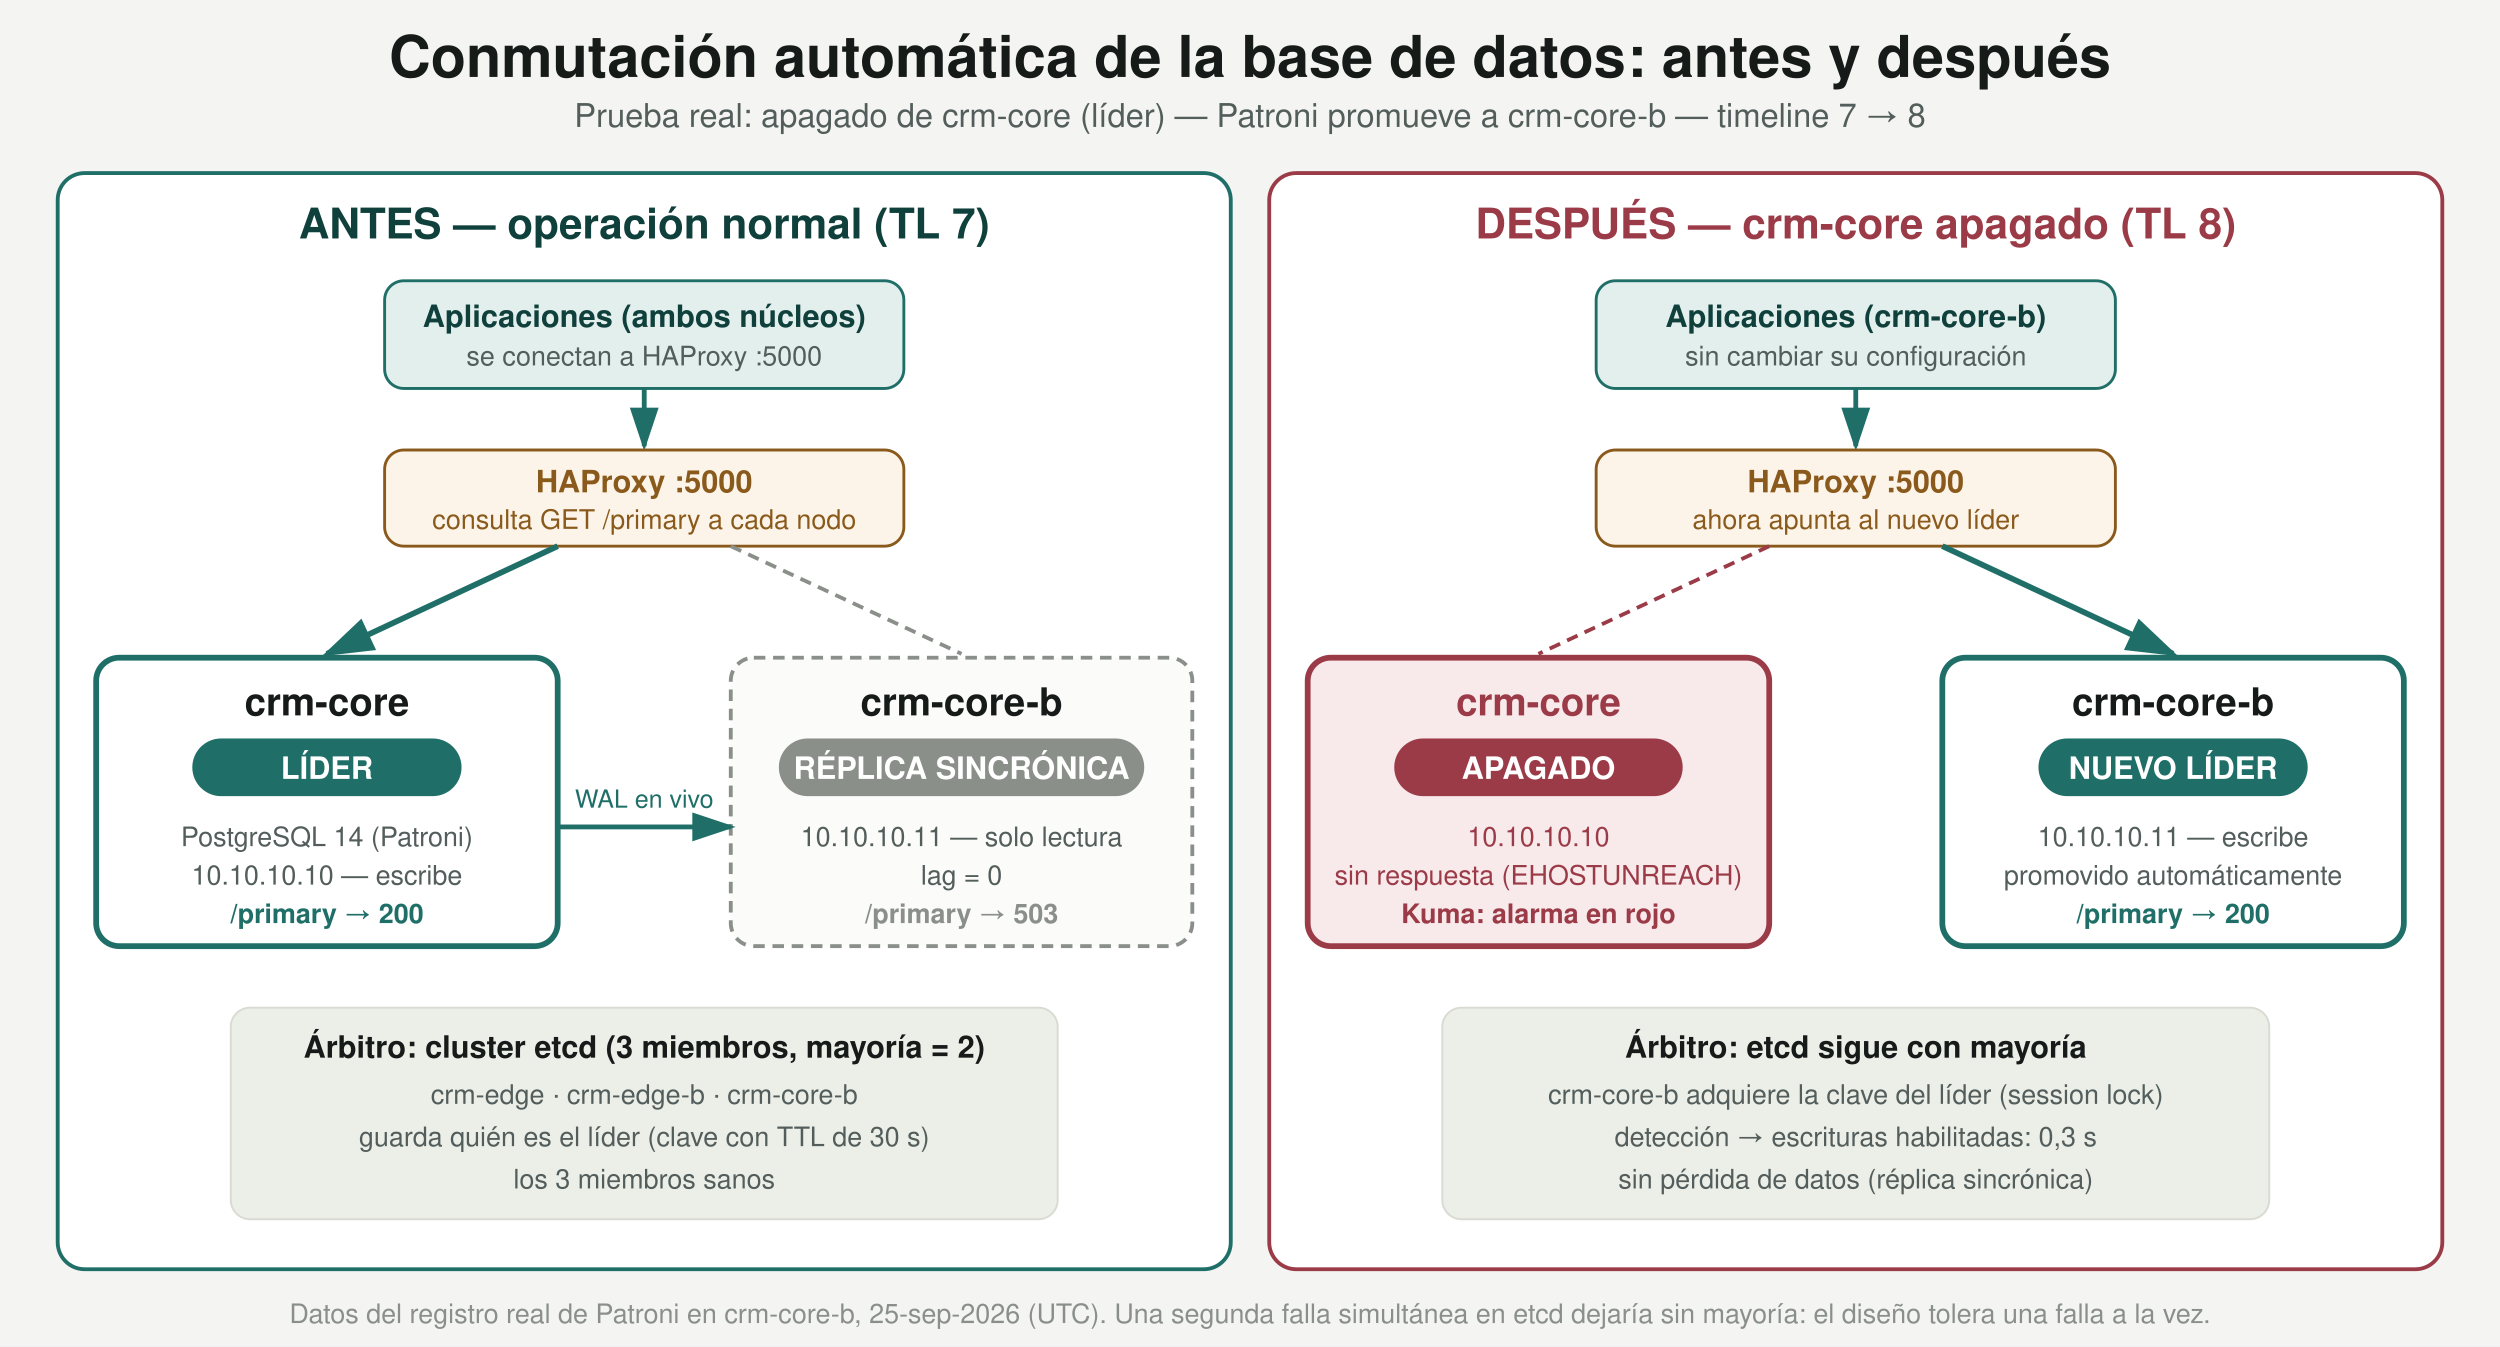
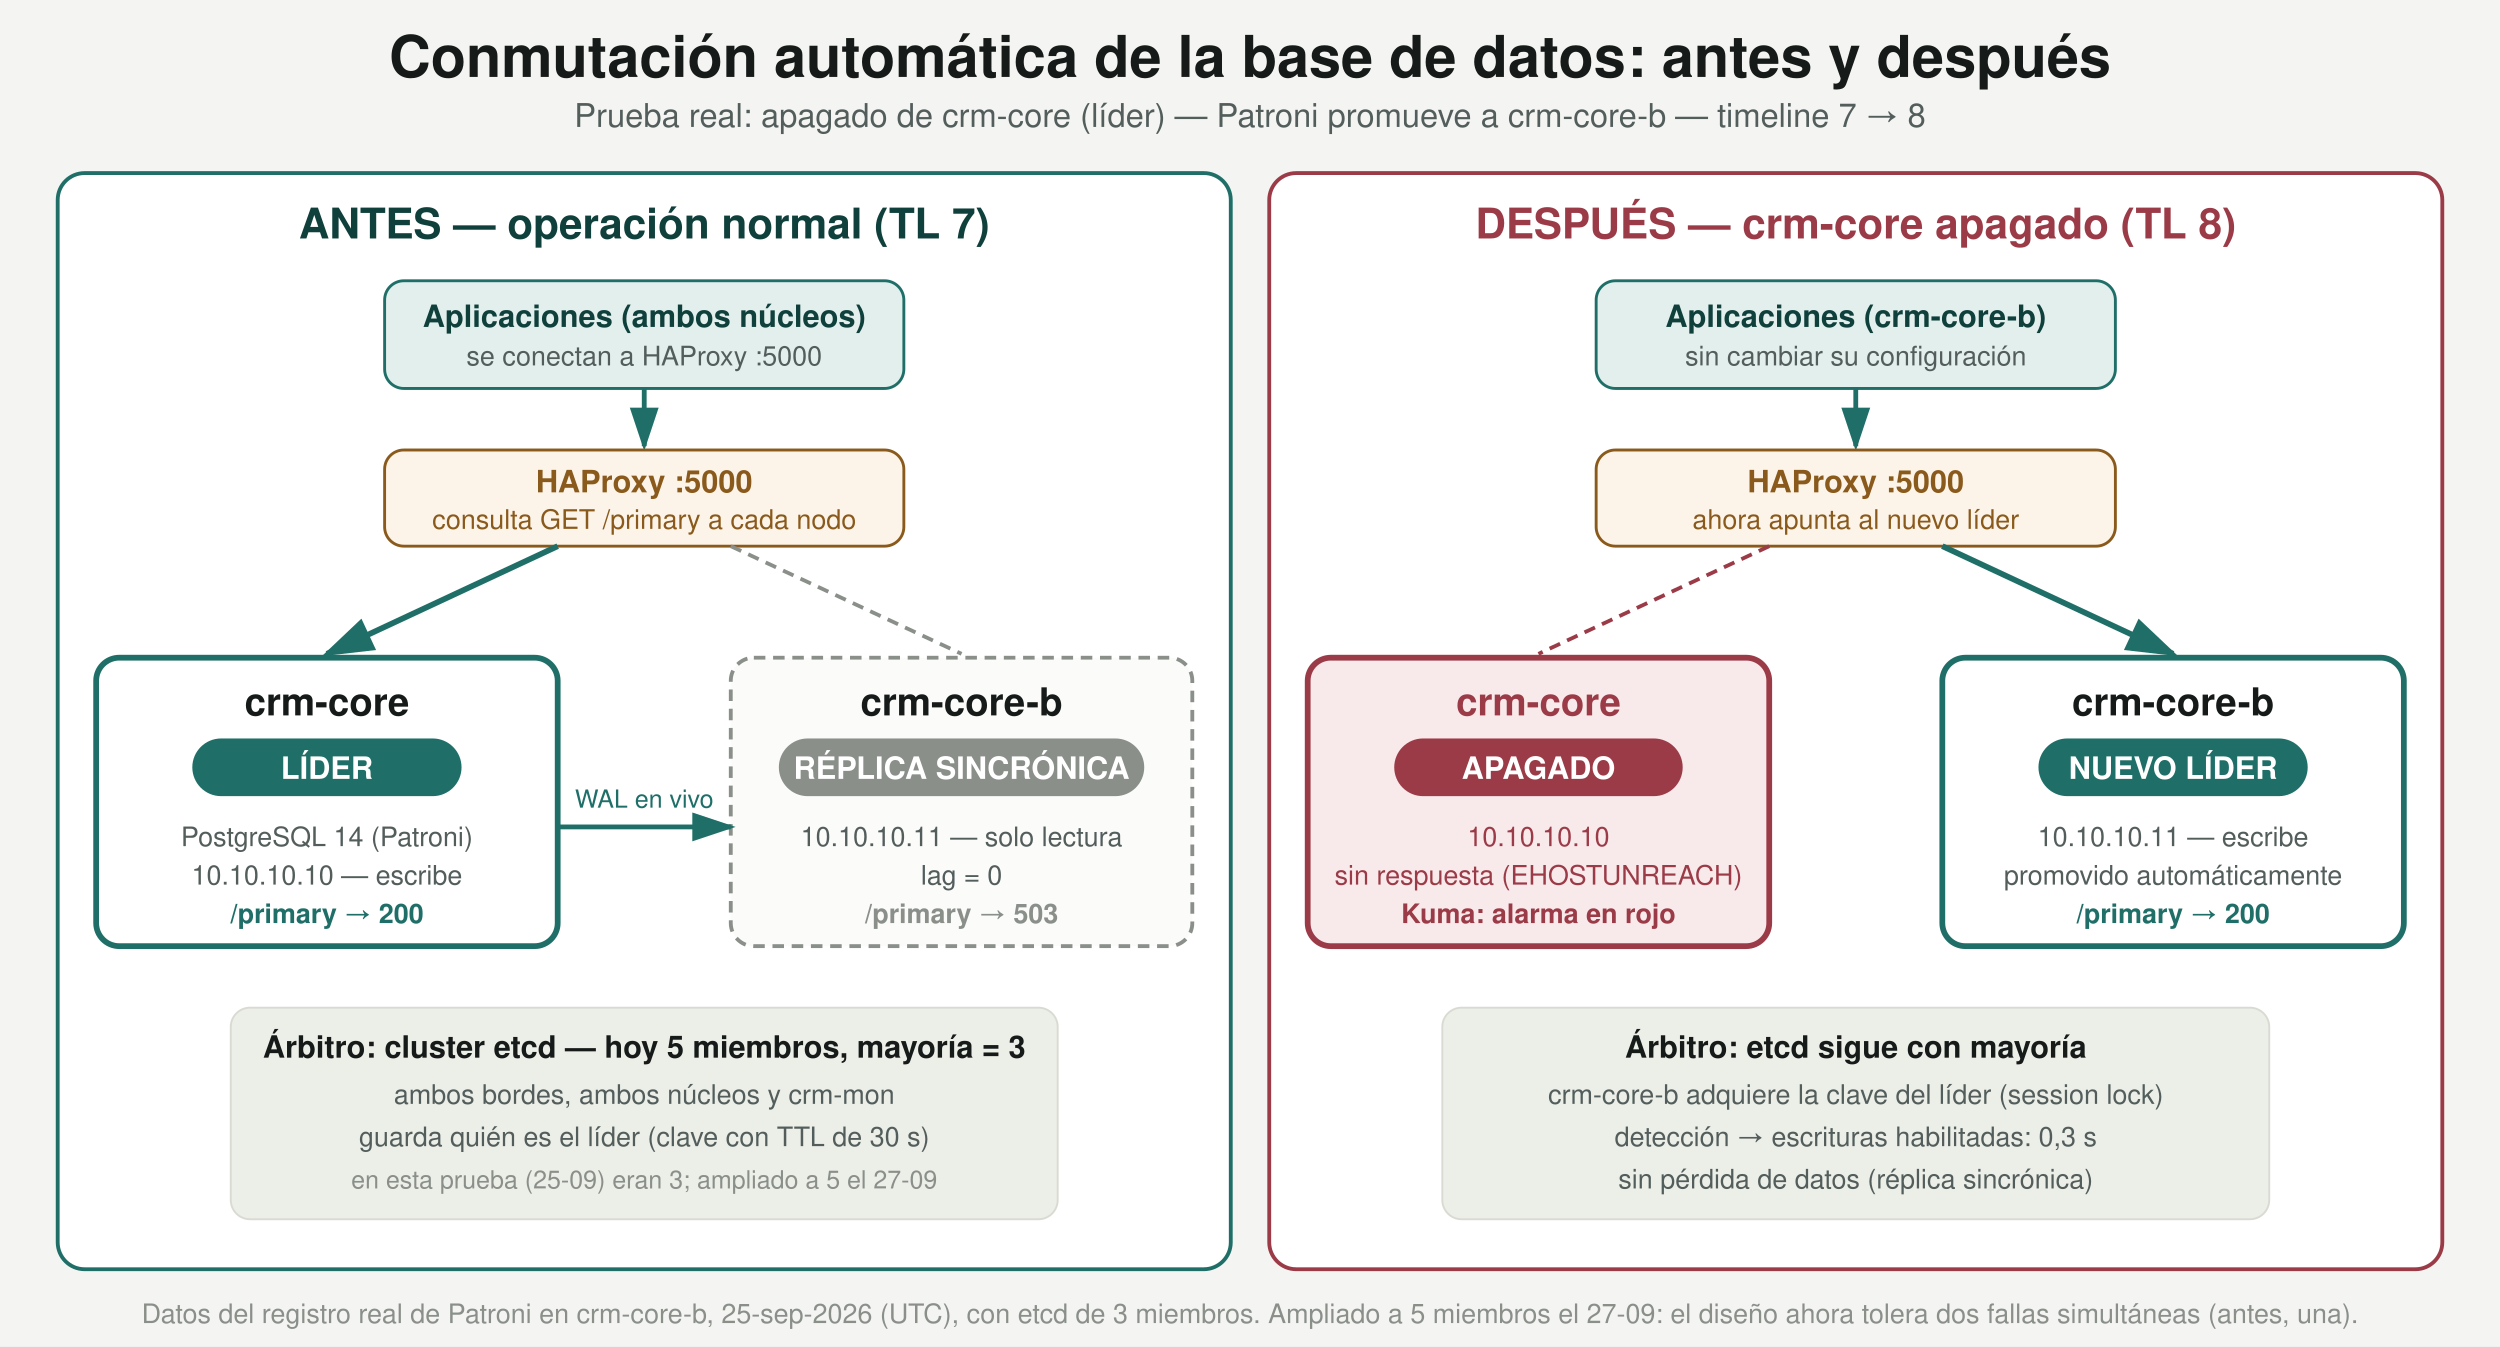
<svg xmlns="http://www.w3.org/2000/svg" viewBox="0 0 1300 700" font-family="Segoe UI, Helvetica, Arial, sans-serif">
  <rect width="1300" height="700" fill="#f4f5f2" />
  <text x="650" y="40" text-anchor="middle" font-size="30" font-weight="700" fill="#161b1a">Conmutación automática de la base de datos: antes y después</text>
  <text x="650" y="66" text-anchor="middle" font-size="17" fill="#535e5c">Prueba real: apagado de crm-core (líder) — Patroni promueve a crm-core-b — timeline 7 → 8</text>
  <defs>
    <marker id="a" markerWidth="10" markerHeight="10" refX="8" refY="3" orient="auto">
      <path d="M0,0 L0,6 L9,3 z" fill="#1f6f68" />
    </marker>
    <marker id="r" markerWidth="10" markerHeight="10" refX="8" refY="3" orient="auto">
      <path d="M0,0 L0,6 L9,3 z" fill="#9b3b47" />
    </marker>
  </defs>
  <rect x="30" y="90" width="610" height="570" rx="14" fill="#ffffff" stroke="#1f6f68" stroke-width="2" />
  <text x="335" y="124" text-anchor="middle" font-size="22" font-weight="700" fill="#0f403c">ANTES — operación normal (TL 7)</text>
  <rect x="200" y="146" width="270" height="56" rx="10" fill="#e2efec" stroke="#1f6f68" stroke-width="1.5" />
  <text x="335" y="170" text-anchor="middle" font-size="16" font-weight="700" fill="#0f403c">Aplicaciones (ambos núcleos)</text>
  <text x="335" y="190" text-anchor="middle" font-size="14" fill="#535e5c">se conectan a HAProxy :5000</text>
  <line x1="335" y1="202" x2="335" y2="232" stroke="#1f6f68" stroke-width="2.5" marker-end="url(#a)" />
  <rect x="200" y="234" width="270" height="50" rx="10" fill="#fdf4e9" stroke="#8a5a1c" stroke-width="1.5" />
  <text x="335" y="256" text-anchor="middle" font-size="16" font-weight="700" fill="#8a5a1c">HAProxy :5000</text>
  <text x="335" y="275" text-anchor="middle" font-size="14" fill="#8a5a1c">consulta GET /primary a cada nodo</text>
  <line x1="290" y1="284" x2="170" y2="340" stroke="#1f6f68" stroke-width="3" marker-end="url(#a)" />
  <line x1="380" y1="284" x2="500" y2="340" stroke="#8a8f8a" stroke-width="2" stroke-dasharray="6,4" />
  <rect x="50" y="342" width="240" height="150" rx="12" fill="#ffffff" stroke="#1f6f68" stroke-width="3" />
  <text x="170" y="372" text-anchor="middle" font-size="20" font-weight="700" fill="#161b1a">crm-core</text>
  <rect x="100" y="384" width="140" height="30" rx="15" fill="#1f6f68" />
  <text x="170" y="405" text-anchor="middle" font-size="16" font-weight="700" fill="#ffffff">LÍDER</text>
  <text x="170" y="440" text-anchor="middle" font-size="14" fill="#535e5c">PostgreSQL 14 (Patroni)</text>
  <text x="170" y="460" text-anchor="middle" font-size="14" fill="#535e5c">10.10.10.10 — escribe</text>
  <text x="170" y="480" text-anchor="middle" font-size="14" fill="#1f6f68" font-weight="600">/primary → 200</text>
  <rect x="380" y="342" width="240" height="150" rx="12" fill="#fbfbfa" stroke="#8a8f8a" stroke-width="2" stroke-dasharray="6,4" />
  <text x="500" y="372" text-anchor="middle" font-size="20" font-weight="700" fill="#161b1a">crm-core-b</text>
  <rect x="405" y="384" width="190" height="30" rx="15" fill="#8a8f8a" />
  <text x="500" y="405" text-anchor="middle" font-size="16" font-weight="700" fill="#ffffff">RÉPLICA SINCRÓNICA</text>
  <text x="500" y="440" text-anchor="middle" font-size="14" fill="#535e5c">10.10.10.11 — solo lectura</text>
  <text x="500" y="460" text-anchor="middle" font-size="14" fill="#535e5c">lag = 0</text>
  <text x="500" y="480" text-anchor="middle" font-size="14" fill="#8a8f8a" font-weight="600">/primary → 503</text>
  <path d="M 290 430 L 380 430" stroke="#1f6f68" stroke-width="2.5" fill="none" marker-end="url(#a)" />
  <text x="335" y="420" text-anchor="middle" font-size="13" fill="#1f6f68">WAL en vivo</text>
  <rect x="120" y="524" width="430" height="110" rx="10" fill="#eceee8" stroke="#d9dbd3" />
-   <text x="335" y="550" text-anchor="middle" font-size="16" font-weight="700" fill="#161b1a">Árbitro: cluster etcd (3 miembros, mayoría = 2)</text>
-   <text x="335" y="574" text-anchor="middle" font-size="14" fill="#535e5c">crm-edge · crm-edge-b · crm-core-b</text>
+   <text x="335" y="550" text-anchor="middle" font-size="16" font-weight="700" fill="#161b1a">Árbitro: cluster etcd — hoy 5 miembros, mayoría = 3</text>
+   <text x="335" y="574" text-anchor="middle" font-size="14" fill="#535e5c">ambos bordes, ambos núcleos y crm-mon</text>
  <text x="335" y="596" text-anchor="middle" font-size="14" fill="#535e5c">guarda quién es el líder (clave con TTL de 30 s)</text>
-   <text x="335" y="618" text-anchor="middle" font-size="14" fill="#535e5c">los 3 miembros sanos</text>
+   <text x="335" y="618" text-anchor="middle" font-size="13" fill="#8a8f8a">en esta prueba (25-09) eran 3; ampliado a 5 el 27-09</text>
  <rect x="660" y="90" width="610" height="570" rx="14" fill="#ffffff" stroke="#9b3b47" stroke-width="2" />
  <text x="965" y="124" text-anchor="middle" font-size="22" font-weight="700" fill="#9b3b47">DESPUÉS — crm-core apagado (TL 8)</text>
  <rect x="830" y="146" width="270" height="56" rx="10" fill="#e2efec" stroke="#1f6f68" stroke-width="1.5" />
  <text x="965" y="170" text-anchor="middle" font-size="16" font-weight="700" fill="#0f403c">Aplicaciones (crm-core-b)</text>
  <text x="965" y="190" text-anchor="middle" font-size="14" fill="#535e5c">sin cambiar su configuración</text>
  <line x1="965" y1="202" x2="965" y2="232" stroke="#1f6f68" stroke-width="2.5" marker-end="url(#a)" />
  <rect x="830" y="234" width="270" height="50" rx="10" fill="#fdf4e9" stroke="#8a5a1c" stroke-width="1.5" />
  <text x="965" y="256" text-anchor="middle" font-size="16" font-weight="700" fill="#8a5a1c">HAProxy :5000</text>
  <text x="965" y="275" text-anchor="middle" font-size="14" fill="#8a5a1c">ahora apunta al nuevo líder</text>
  <line x1="920" y1="284" x2="800" y2="340" stroke="#9b3b47" stroke-width="2" stroke-dasharray="6,4" />
  <line x1="1010" y1="284" x2="1130" y2="340" stroke="#1f6f68" stroke-width="3" marker-end="url(#a)" />
  <rect x="680" y="342" width="240" height="150" rx="12" fill="#f8e9eb" stroke="#9b3b47" stroke-width="3" />
  <text x="800" y="372" text-anchor="middle" font-size="20" font-weight="700" fill="#9b3b47">crm-core</text>
  <rect x="725" y="384" width="150" height="30" rx="15" fill="#9b3b47" />
  <text x="800" y="405" text-anchor="middle" font-size="16" font-weight="700" fill="#ffffff">APAGADO</text>
  <text x="800" y="440" text-anchor="middle" font-size="14" fill="#9b3b47">10.10.10.10</text>
  <text x="800" y="460" text-anchor="middle" font-size="14" fill="#9b3b47">sin respuesta (EHOSTUNREACH)</text>
  <text x="800" y="480" text-anchor="middle" font-size="14" fill="#9b3b47" font-weight="600">Kuma: alarma en rojo</text>
  <rect x="1010" y="342" width="240" height="150" rx="12" fill="#ffffff" stroke="#1f6f68" stroke-width="3" />
  <text x="1130" y="372" text-anchor="middle" font-size="20" font-weight="700" fill="#161b1a">crm-core-b</text>
  <rect x="1060" y="384" width="140" height="30" rx="15" fill="#1f6f68" />
  <text x="1130" y="405" text-anchor="middle" font-size="16" font-weight="700" fill="#ffffff">NUEVO LÍDER</text>
  <text x="1130" y="440" text-anchor="middle" font-size="14" fill="#535e5c">10.10.10.11 — escribe</text>
  <text x="1130" y="460" text-anchor="middle" font-size="14" fill="#535e5c">promovido automáticamente</text>
  <text x="1130" y="480" text-anchor="middle" font-size="14" fill="#1f6f68" font-weight="600">/primary → 200</text>
  <rect x="750" y="524" width="430" height="110" rx="10" fill="#eceee8" stroke="#d9dbd3" />
  <text x="965" y="550" text-anchor="middle" font-size="16" font-weight="700" fill="#161b1a">Árbitro: etcd sigue con mayoría</text>
  <text x="965" y="574" text-anchor="middle" font-size="14" fill="#535e5c">crm-core-b adquiere la clave del líder (session lock)</text>
  <text x="965" y="596" text-anchor="middle" font-size="14" fill="#535e5c">detección → escrituras habilitadas: 0,3 s</text>
  <text x="965" y="618" text-anchor="middle" font-size="14" fill="#535e5c">sin pérdida de datos (réplica sincrónica)</text>
-   <text x="650" y="688" text-anchor="middle" font-size="14" fill="#8a8f8a">Datos del registro real de Patroni en crm-core-b, 25-sep-2026 (UTC). Una segunda falla simultánea en etcd dejaría sin mayoría: el diseño tolera una falla a la vez.</text>
+   <text x="650" y="688" text-anchor="middle" font-size="14" fill="#8a8f8a">Datos del registro real de Patroni en crm-core-b, 25-sep-2026 (UTC), con etcd de 3 miembros. Ampliado a 5 miembros el 27-09: el diseño ahora tolera dos fallas simultáneas (antes, una).</text>
</svg>
